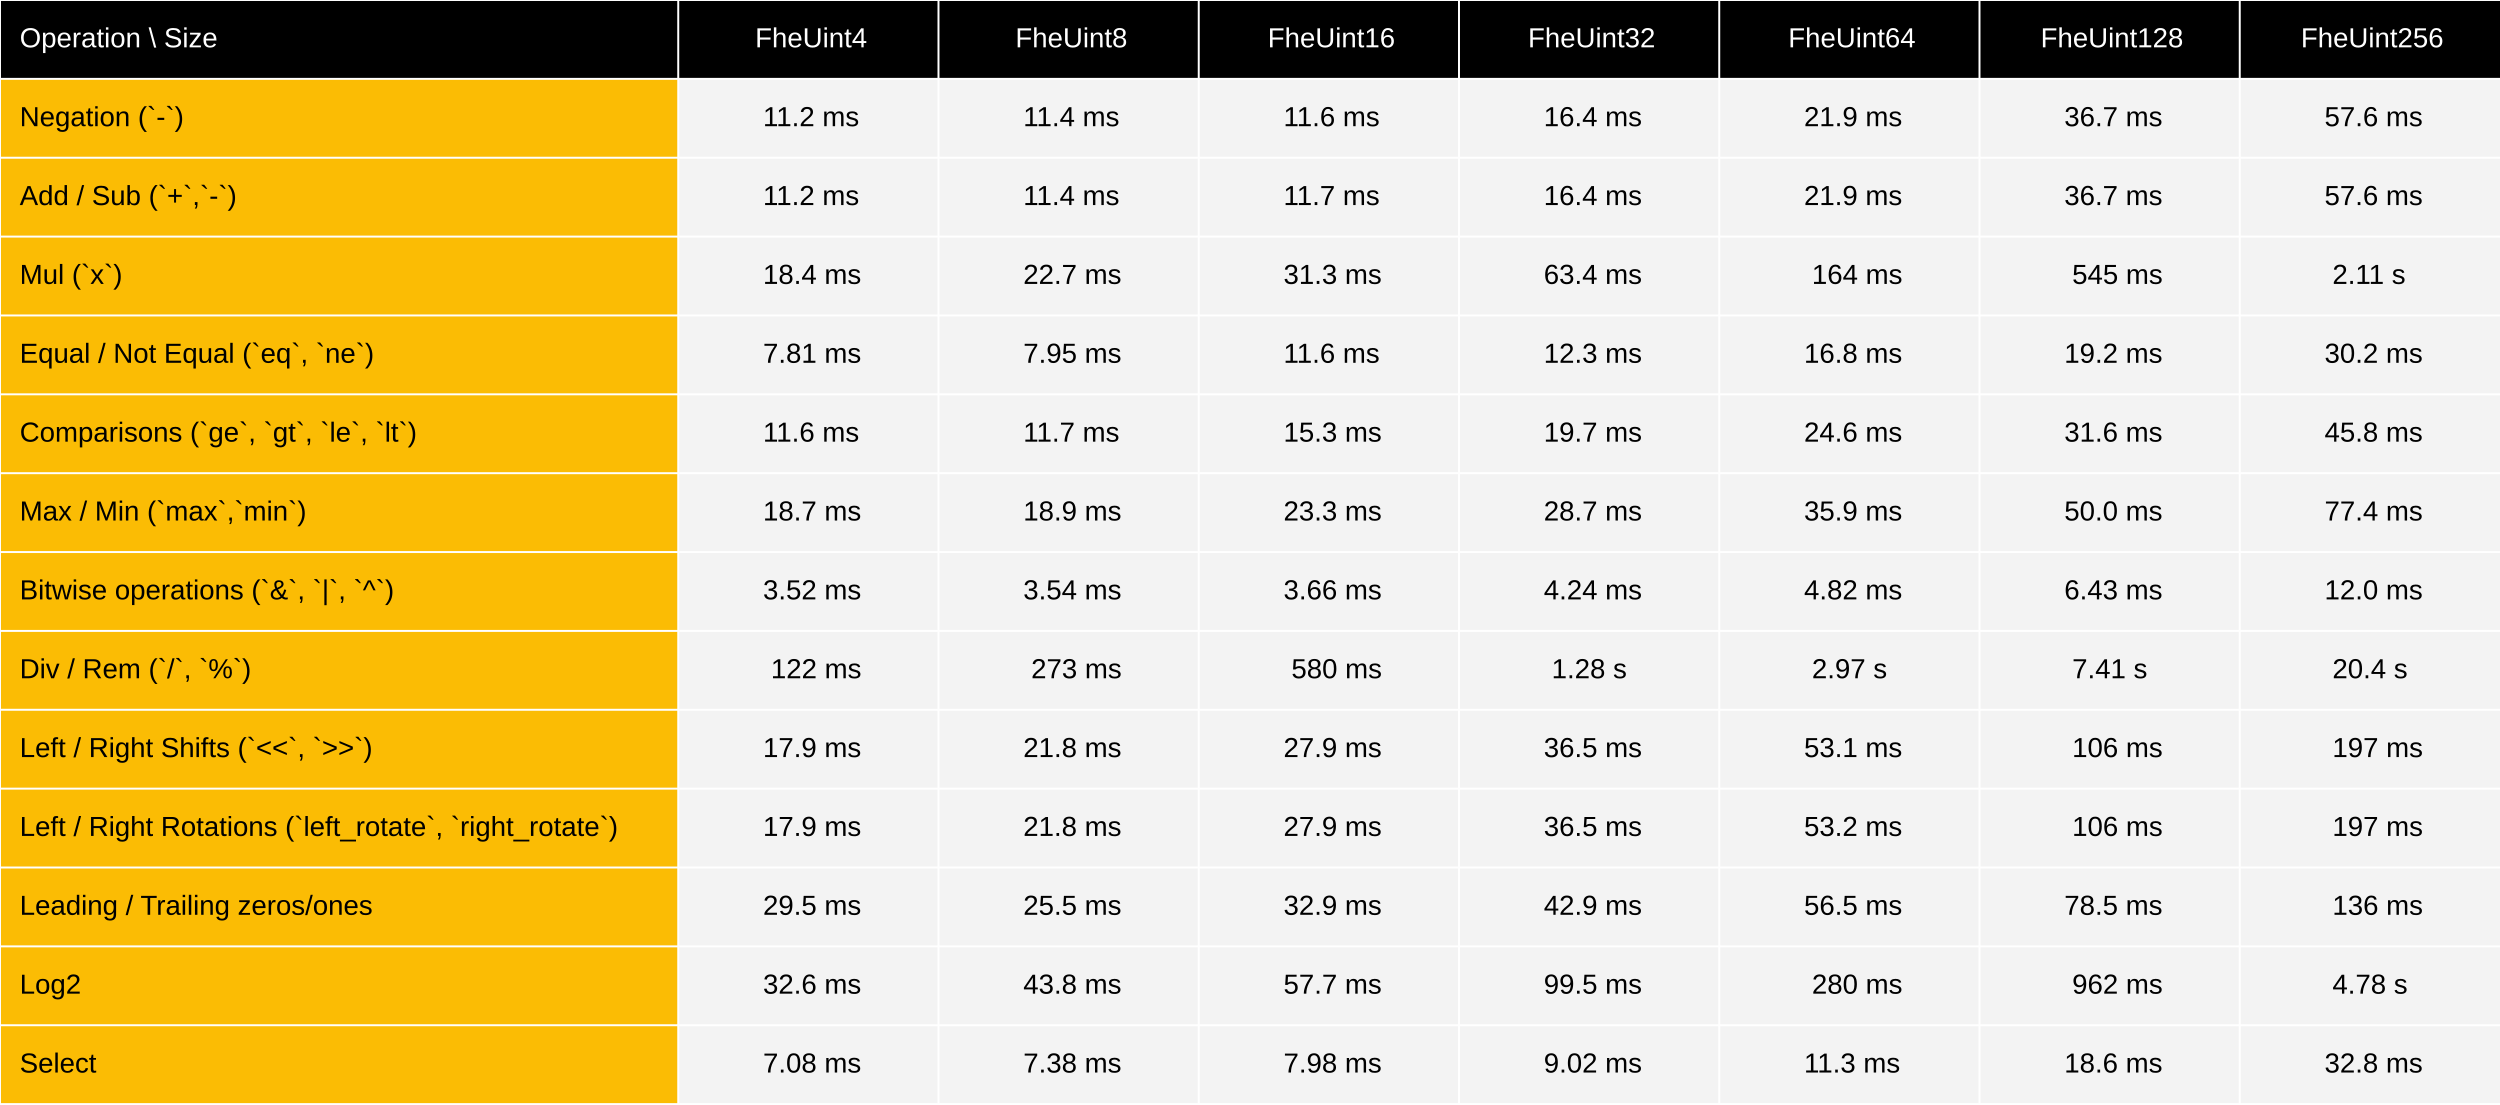
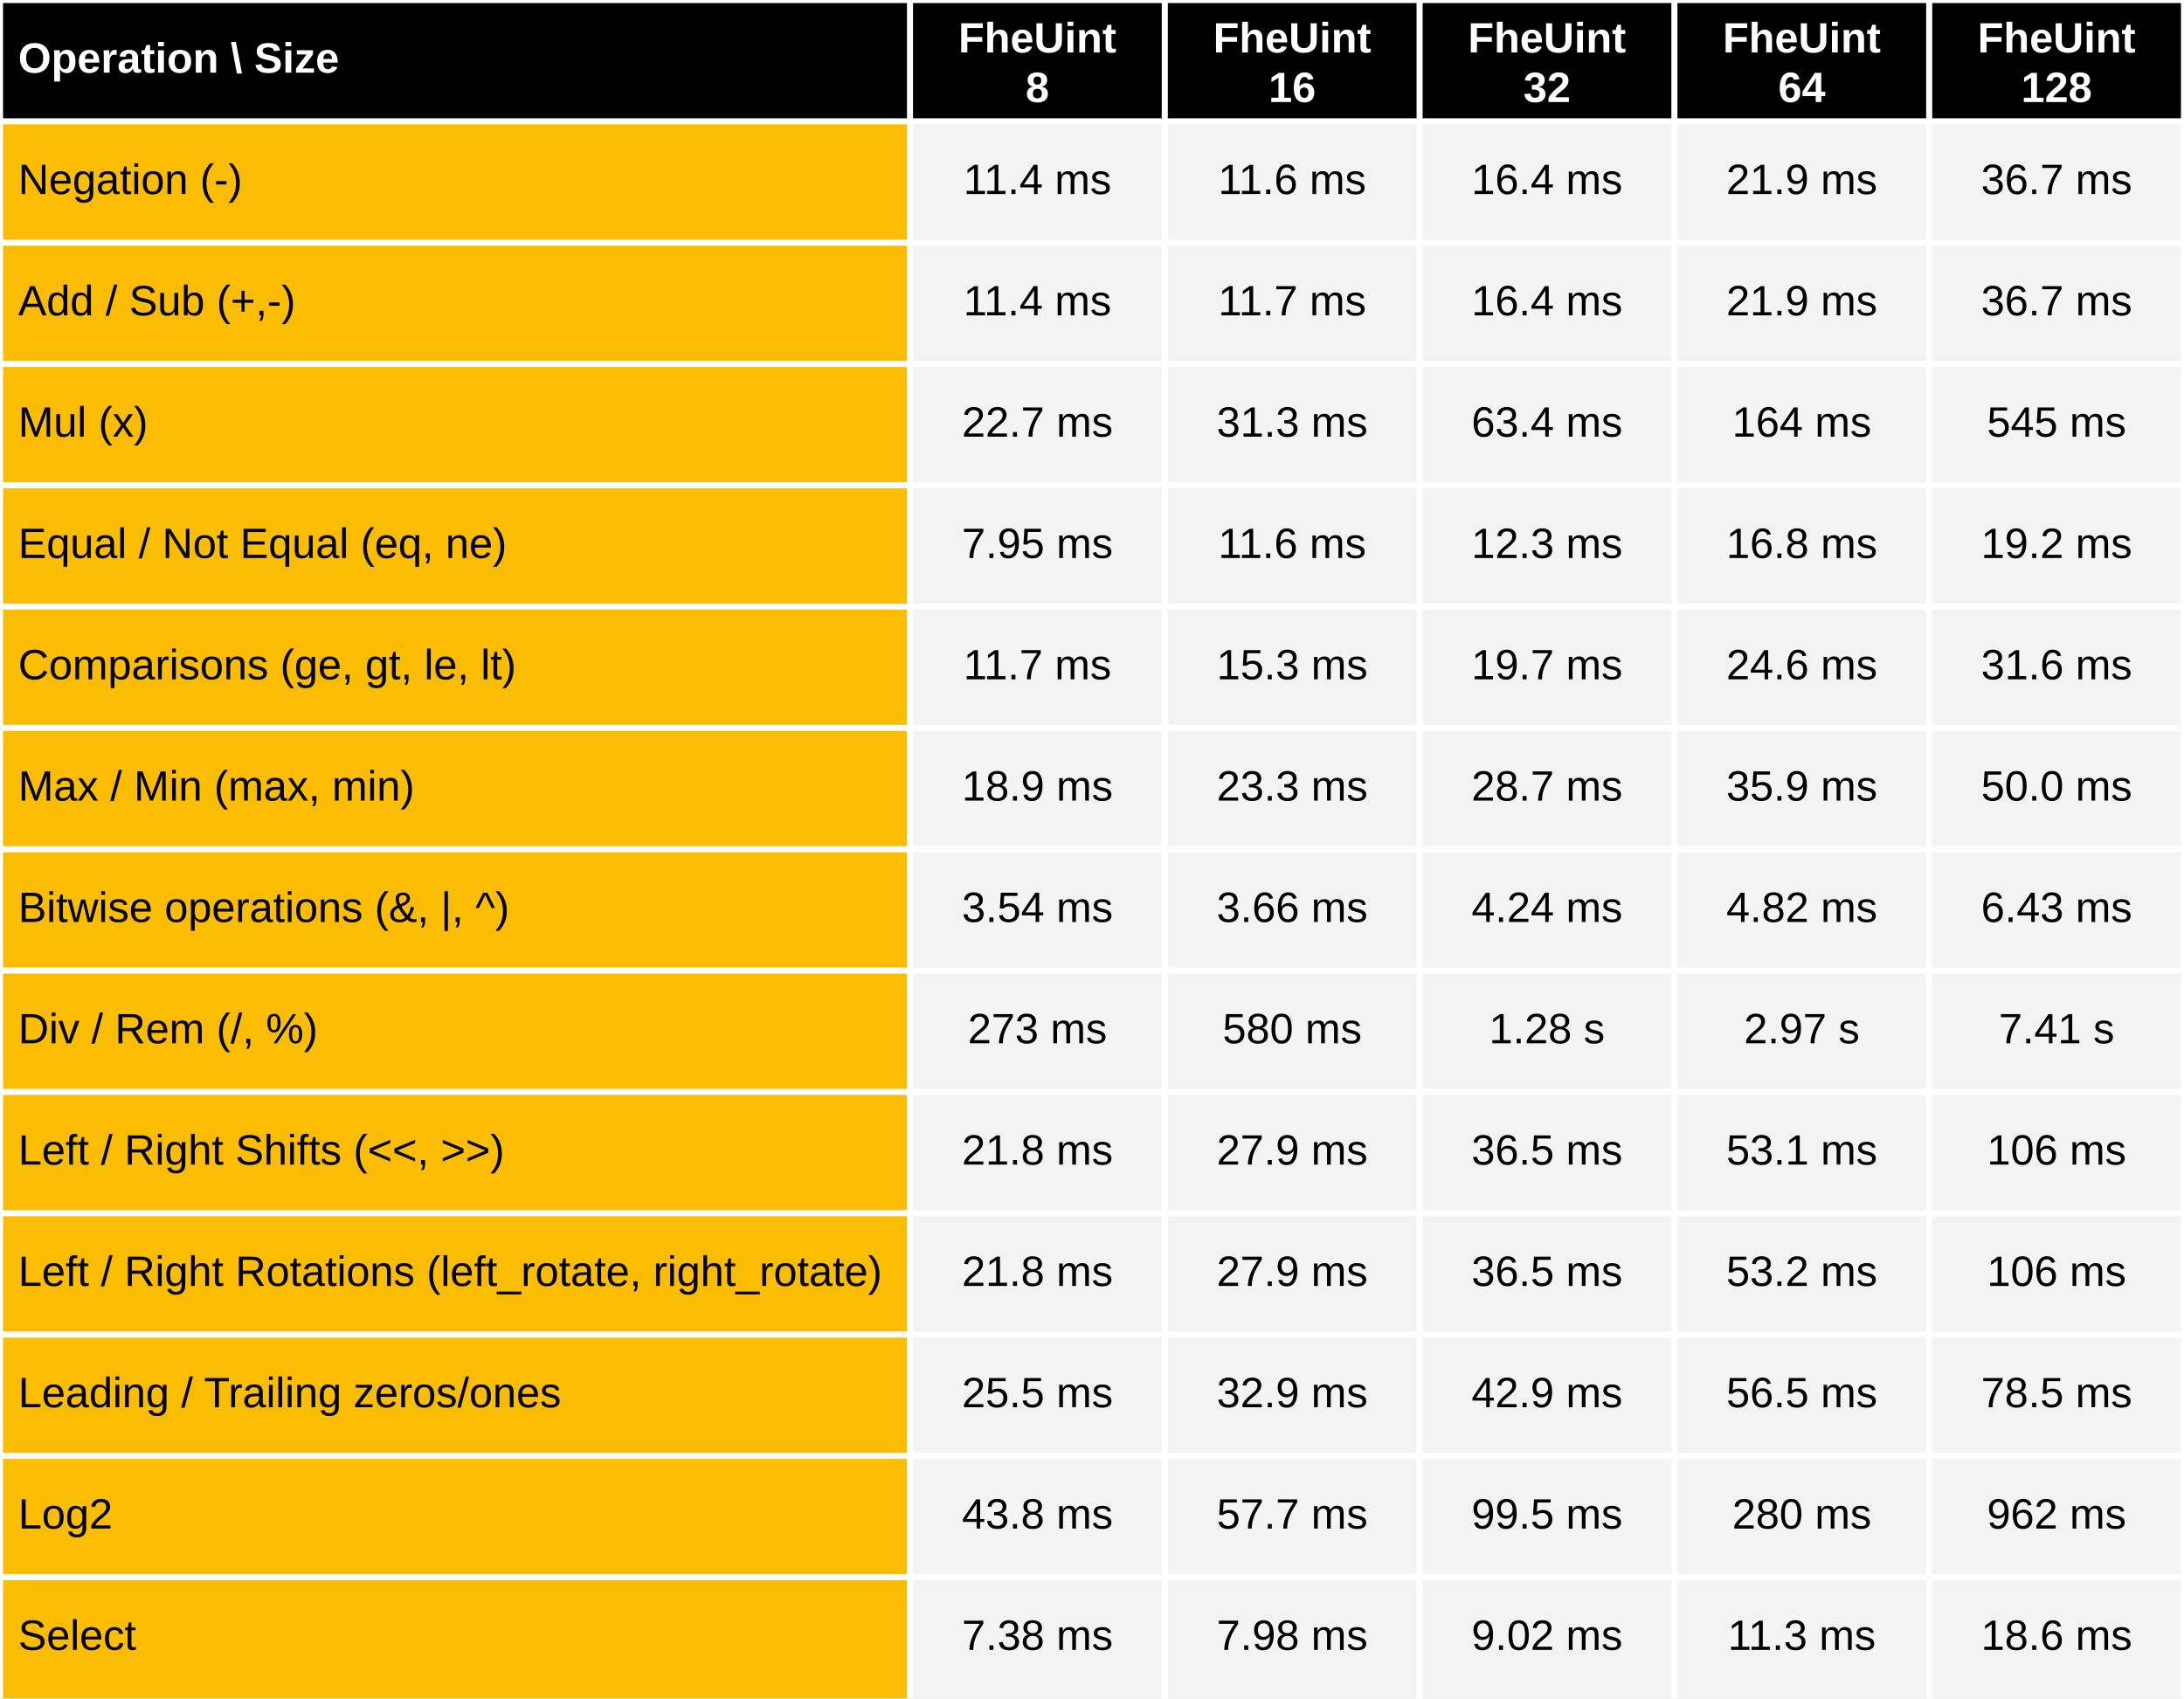
- <svg xmlns="http://www.w3.org/2000/svg" width="1268.0" height="560" viewBox="0 0 1268.0 560">
-   <rect x="0" y="0" width="1268.0" height="40" fill="black" />
-   <text x="10" y="24.0" fill="white" font-family="Arial" font-size="14">Operation \ Size</text>
-   <text x="383.0" y="24.0" fill="white" font-family="Arial" font-size="14">FheUint4</text>
-   <text x="515.0" y="24.0" fill="white" font-family="Arial" font-size="14">FheUint8</text>
-   <text x="643.0" y="24.0" fill="white" font-family="Arial" font-size="14">FheUint16</text>
-   <text x="775.0" y="24.0" fill="white" font-family="Arial" font-size="14">FheUint32</text>
-   <text x="907.0" y="24.0" fill="white" font-family="Arial" font-size="14">FheUint64</text>
-   <text x="1035.0" y="24.0" fill="white" font-family="Arial" font-size="14">FheUint128</text>
-   <text x="1167.0" y="24.0" fill="white" font-family="Arial" font-size="14">FheUint256</text>
-   <rect x="0" y="40" width="1268.0" height="40" fill="#fbbc04" />
-   <text x="10" y="64.0" fill="black" font-family="Arial" font-size="14">Negation (`-`)</text>
-   <rect x="344.0" y="40" width="1268.0" height="40" fill="#f3f3f3" />
-   <text x="387.0" y="64.0" fill="black" font-family="Arial" font-size="14">11.2 ms</text>
-   <rect x="476.0" y="40" width="1268.0" height="40" fill="#f3f3f3" />
-   <text x="519.0" y="64.0" fill="black" font-family="Arial" font-size="14">11.4 ms</text>
-   <rect x="608.0" y="40" width="1268.0" height="40" fill="#f3f3f3" />
-   <text x="651.0" y="64.0" fill="black" font-family="Arial" font-size="14">11.6 ms</text>
-   <rect x="740.0" y="40" width="1268.0" height="40" fill="#f3f3f3" />
-   <text x="783.0" y="64.0" fill="black" font-family="Arial" font-size="14">16.4 ms</text>
-   <rect x="872.0" y="40" width="1268.0" height="40" fill="#f3f3f3" />
-   <text x="915.0" y="64.0" fill="black" font-family="Arial" font-size="14">21.9 ms</text>
-   <rect x="1004.0" y="40" width="1268.0" height="40" fill="#f3f3f3" />
-   <text x="1047.0" y="64.0" fill="black" font-family="Arial" font-size="14">36.7 ms</text>
-   <rect x="1136.0" y="40" width="1268.0" height="40" fill="#f3f3f3" />
-   <text x="1179.0" y="64.0" fill="black" font-family="Arial" font-size="14">57.6 ms</text>
-   <rect x="0" y="80" width="1268.0" height="40" fill="#fbbc04" />
-   <text x="10" y="104.0" fill="black" font-family="Arial" font-size="14">Add / Sub (`+`,`-`)</text>
-   <rect x="344.0" y="80" width="1268.0" height="40" fill="#f3f3f3" />
-   <text x="387.0" y="104.0" fill="black" font-family="Arial" font-size="14">11.2 ms</text>
-   <rect x="476.0" y="80" width="1268.0" height="40" fill="#f3f3f3" />
-   <text x="519.0" y="104.0" fill="black" font-family="Arial" font-size="14">11.4 ms</text>
-   <rect x="608.0" y="80" width="1268.0" height="40" fill="#f3f3f3" />
-   <text x="651.0" y="104.0" fill="black" font-family="Arial" font-size="14">11.7 ms</text>
-   <rect x="740.0" y="80" width="1268.0" height="40" fill="#f3f3f3" />
-   <text x="783.0" y="104.0" fill="black" font-family="Arial" font-size="14">16.4 ms</text>
-   <rect x="872.0" y="80" width="1268.0" height="40" fill="#f3f3f3" />
-   <text x="915.0" y="104.0" fill="black" font-family="Arial" font-size="14">21.9 ms</text>
-   <rect x="1004.0" y="80" width="1268.0" height="40" fill="#f3f3f3" />
-   <text x="1047.0" y="104.0" fill="black" font-family="Arial" font-size="14">36.7 ms</text>
-   <rect x="1136.0" y="80" width="1268.0" height="40" fill="#f3f3f3" />
-   <text x="1179.0" y="104.0" fill="black" font-family="Arial" font-size="14">57.6 ms</text>
-   <rect x="0" y="120" width="1268.0" height="40" fill="#fbbc04" />
-   <text x="10" y="144.0" fill="black" font-family="Arial" font-size="14">Mul (`x`)</text>
-   <rect x="344.0" y="120" width="1268.0" height="40" fill="#f3f3f3" />
-   <text x="387.0" y="144.0" fill="black" font-family="Arial" font-size="14">18.4 ms</text>
-   <rect x="476.0" y="120" width="1268.0" height="40" fill="#f3f3f3" />
-   <text x="519.0" y="144.0" fill="black" font-family="Arial" font-size="14">22.7 ms</text>
-   <rect x="608.0" y="120" width="1268.0" height="40" fill="#f3f3f3" />
-   <text x="651.0" y="144.0" fill="black" font-family="Arial" font-size="14">31.3 ms</text>
-   <rect x="740.0" y="120" width="1268.0" height="40" fill="#f3f3f3" />
-   <text x="783.0" y="144.0" fill="black" font-family="Arial" font-size="14">63.4 ms</text>
-   <rect x="872.0" y="120" width="1268.0" height="40" fill="#f3f3f3" />
-   <text x="919.0" y="144.0" fill="black" font-family="Arial" font-size="14">164 ms</text>
-   <rect x="1004.0" y="120" width="1268.0" height="40" fill="#f3f3f3" />
-   <text x="1051.0" y="144.0" fill="black" font-family="Arial" font-size="14">545 ms</text>
-   <rect x="1136.0" y="120" width="1268.0" height="40" fill="#f3f3f3" />
-   <text x="1183.0" y="144.0" fill="black" font-family="Arial" font-size="14">2.11 s</text>
-   <rect x="0" y="160" width="1268.0" height="40" fill="#fbbc04" />
-   <text x="10" y="184.0" fill="black" font-family="Arial" font-size="14">Equal / Not Equal (`eq`, `ne`)</text>
-   <rect x="344.0" y="160" width="1268.0" height="40" fill="#f3f3f3" />
-   <text x="387.0" y="184.0" fill="black" font-family="Arial" font-size="14">7.81 ms</text>
-   <rect x="476.0" y="160" width="1268.0" height="40" fill="#f3f3f3" />
-   <text x="519.0" y="184.0" fill="black" font-family="Arial" font-size="14">7.95 ms</text>
-   <rect x="608.0" y="160" width="1268.0" height="40" fill="#f3f3f3" />
-   <text x="651.0" y="184.0" fill="black" font-family="Arial" font-size="14">11.6 ms</text>
-   <rect x="740.0" y="160" width="1268.0" height="40" fill="#f3f3f3" />
-   <text x="783.0" y="184.0" fill="black" font-family="Arial" font-size="14">12.3 ms</text>
-   <rect x="872.0" y="160" width="1268.0" height="40" fill="#f3f3f3" />
-   <text x="915.0" y="184.0" fill="black" font-family="Arial" font-size="14">16.8 ms</text>
-   <rect x="1004.0" y="160" width="1268.0" height="40" fill="#f3f3f3" />
-   <text x="1047.0" y="184.0" fill="black" font-family="Arial" font-size="14">19.2 ms</text>
-   <rect x="1136.0" y="160" width="1268.0" height="40" fill="#f3f3f3" />
-   <text x="1179.0" y="184.0" fill="black" font-family="Arial" font-size="14">30.2 ms</text>
-   <rect x="0" y="200" width="1268.0" height="40" fill="#fbbc04" />
-   <text x="10" y="224.0" fill="black" font-family="Arial" font-size="14">Comparisons  (`ge`, `gt`, `le`, `lt`)</text>
-   <rect x="344.0" y="200" width="1268.0" height="40" fill="#f3f3f3" />
-   <text x="387.0" y="224.0" fill="black" font-family="Arial" font-size="14">11.6 ms</text>
-   <rect x="476.0" y="200" width="1268.0" height="40" fill="#f3f3f3" />
-   <text x="519.0" y="224.0" fill="black" font-family="Arial" font-size="14">11.7 ms</text>
-   <rect x="608.0" y="200" width="1268.0" height="40" fill="#f3f3f3" />
-   <text x="651.0" y="224.0" fill="black" font-family="Arial" font-size="14">15.3 ms</text>
-   <rect x="740.0" y="200" width="1268.0" height="40" fill="#f3f3f3" />
-   <text x="783.0" y="224.0" fill="black" font-family="Arial" font-size="14">19.7 ms</text>
-   <rect x="872.0" y="200" width="1268.0" height="40" fill="#f3f3f3" />
-   <text x="915.0" y="224.0" fill="black" font-family="Arial" font-size="14">24.6 ms</text>
-   <rect x="1004.0" y="200" width="1268.0" height="40" fill="#f3f3f3" />
-   <text x="1047.0" y="224.0" fill="black" font-family="Arial" font-size="14">31.6 ms</text>
-   <rect x="1136.0" y="200" width="1268.0" height="40" fill="#f3f3f3" />
-   <text x="1179.0" y="224.0" fill="black" font-family="Arial" font-size="14">45.8 ms</text>
-   <rect x="0" y="240" width="1268.0" height="40" fill="#fbbc04" />
-   <text x="10" y="264.0" fill="black" font-family="Arial" font-size="14">Max / Min   (`max`,`min`)</text>
-   <rect x="344.0" y="240" width="1268.0" height="40" fill="#f3f3f3" />
-   <text x="387.0" y="264.0" fill="black" font-family="Arial" font-size="14">18.7 ms</text>
-   <rect x="476.0" y="240" width="1268.0" height="40" fill="#f3f3f3" />
-   <text x="519.0" y="264.0" fill="black" font-family="Arial" font-size="14">18.9 ms</text>
-   <rect x="608.0" y="240" width="1268.0" height="40" fill="#f3f3f3" />
-   <text x="651.0" y="264.0" fill="black" font-family="Arial" font-size="14">23.3 ms</text>
-   <rect x="740.0" y="240" width="1268.0" height="40" fill="#f3f3f3" />
-   <text x="783.0" y="264.0" fill="black" font-family="Arial" font-size="14">28.7 ms</text>
-   <rect x="872.0" y="240" width="1268.0" height="40" fill="#f3f3f3" />
-   <text x="915.0" y="264.0" fill="black" font-family="Arial" font-size="14">35.9 ms</text>
-   <rect x="1004.0" y="240" width="1268.0" height="40" fill="#f3f3f3" />
-   <text x="1047.0" y="264.0" fill="black" font-family="Arial" font-size="14">50.0 ms</text>
-   <rect x="1136.0" y="240" width="1268.0" height="40" fill="#f3f3f3" />
-   <text x="1179.0" y="264.0" fill="black" font-family="Arial" font-size="14">77.4 ms</text>
-   <rect x="0" y="280" width="1268.0" height="40" fill="#fbbc04" />
-   <text x="10" y="304.0" fill="black" font-family="Arial" font-size="14">Bitwise operations (`&amp;`, `|`, `^`)</text>
-   <rect x="344.0" y="280" width="1268.0" height="40" fill="#f3f3f3" />
-   <text x="387.0" y="304.0" fill="black" font-family="Arial" font-size="14">3.52 ms</text>
-   <rect x="476.0" y="280" width="1268.0" height="40" fill="#f3f3f3" />
-   <text x="519.0" y="304.0" fill="black" font-family="Arial" font-size="14">3.54 ms</text>
-   <rect x="608.0" y="280" width="1268.0" height="40" fill="#f3f3f3" />
-   <text x="651.0" y="304.0" fill="black" font-family="Arial" font-size="14">3.66 ms</text>
-   <rect x="740.0" y="280" width="1268.0" height="40" fill="#f3f3f3" />
-   <text x="783.0" y="304.0" fill="black" font-family="Arial" font-size="14">4.24 ms</text>
-   <rect x="872.0" y="280" width="1268.0" height="40" fill="#f3f3f3" />
-   <text x="915.0" y="304.0" fill="black" font-family="Arial" font-size="14">4.82 ms</text>
-   <rect x="1004.0" y="280" width="1268.0" height="40" fill="#f3f3f3" />
-   <text x="1047.0" y="304.0" fill="black" font-family="Arial" font-size="14">6.43 ms</text>
-   <rect x="1136.0" y="280" width="1268.0" height="40" fill="#f3f3f3" />
-   <text x="1179.0" y="304.0" fill="black" font-family="Arial" font-size="14">12.0 ms</text>
-   <rect x="0" y="320" width="1268.0" height="40" fill="#fbbc04" />
-   <text x="10" y="344.0" fill="black" font-family="Arial" font-size="14">Div / Rem  (`/`, `%`)</text>
-   <rect x="344.0" y="320" width="1268.0" height="40" fill="#f3f3f3" />
-   <text x="391.0" y="344.0" fill="black" font-family="Arial" font-size="14">122 ms</text>
-   <rect x="476.0" y="320" width="1268.0" height="40" fill="#f3f3f3" />
-   <text x="523.0" y="344.0" fill="black" font-family="Arial" font-size="14">273 ms</text>
-   <rect x="608.0" y="320" width="1268.0" height="40" fill="#f3f3f3" />
-   <text x="655.0" y="344.0" fill="black" font-family="Arial" font-size="14">580 ms</text>
-   <rect x="740.0" y="320" width="1268.0" height="40" fill="#f3f3f3" />
-   <text x="787.0" y="344.0" fill="black" font-family="Arial" font-size="14">1.28 s</text>
-   <rect x="872.0" y="320" width="1268.0" height="40" fill="#f3f3f3" />
-   <text x="919.0" y="344.0" fill="black" font-family="Arial" font-size="14">2.97 s</text>
-   <rect x="1004.0" y="320" width="1268.0" height="40" fill="#f3f3f3" />
-   <text x="1051.0" y="344.0" fill="black" font-family="Arial" font-size="14">7.41 s</text>
-   <rect x="1136.0" y="320" width="1268.0" height="40" fill="#f3f3f3" />
-   <text x="1183.0" y="344.0" fill="black" font-family="Arial" font-size="14">20.4 s</text>
-   <rect x="0" y="360" width="1268.0" height="40" fill="#fbbc04" />
-   <text x="10" y="384.0" fill="black" font-family="Arial" font-size="14">Left / Right Shifts (`&lt;&lt;`, `&gt;&gt;`)</text>
-   <rect x="344.0" y="360" width="1268.0" height="40" fill="#f3f3f3" />
-   <text x="387.0" y="384.0" fill="black" font-family="Arial" font-size="14">17.9 ms</text>
-   <rect x="476.0" y="360" width="1268.0" height="40" fill="#f3f3f3" />
-   <text x="519.0" y="384.0" fill="black" font-family="Arial" font-size="14">21.8 ms</text>
-   <rect x="608.0" y="360" width="1268.0" height="40" fill="#f3f3f3" />
-   <text x="651.0" y="384.0" fill="black" font-family="Arial" font-size="14">27.9 ms</text>
-   <rect x="740.0" y="360" width="1268.0" height="40" fill="#f3f3f3" />
-   <text x="783.0" y="384.0" fill="black" font-family="Arial" font-size="14">36.5 ms</text>
-   <rect x="872.0" y="360" width="1268.0" height="40" fill="#f3f3f3" />
-   <text x="915.0" y="384.0" fill="black" font-family="Arial" font-size="14">53.1 ms</text>
-   <rect x="1004.0" y="360" width="1268.0" height="40" fill="#f3f3f3" />
-   <text x="1051.0" y="384.0" fill="black" font-family="Arial" font-size="14">106 ms</text>
-   <rect x="1136.0" y="360" width="1268.0" height="40" fill="#f3f3f3" />
-   <text x="1183.0" y="384.0" fill="black" font-family="Arial" font-size="14">197 ms</text>
-   <rect x="0" y="400" width="1268.0" height="40" fill="#fbbc04" />
-   <text x="10" y="424.0" fill="black" font-family="Arial" font-size="14">Left / Right Rotations (`left_rotate`, `right_rotate`)</text>
-   <rect x="344.0" y="400" width="1268.0" height="40" fill="#f3f3f3" />
-   <text x="387.0" y="424.0" fill="black" font-family="Arial" font-size="14">17.9 ms</text>
-   <rect x="476.0" y="400" width="1268.0" height="40" fill="#f3f3f3" />
-   <text x="519.0" y="424.0" fill="black" font-family="Arial" font-size="14">21.8 ms</text>
-   <rect x="608.0" y="400" width="1268.0" height="40" fill="#f3f3f3" />
-   <text x="651.0" y="424.0" fill="black" font-family="Arial" font-size="14">27.9 ms</text>
-   <rect x="740.0" y="400" width="1268.0" height="40" fill="#f3f3f3" />
-   <text x="783.0" y="424.0" fill="black" font-family="Arial" font-size="14">36.5 ms</text>
-   <rect x="872.0" y="400" width="1268.0" height="40" fill="#f3f3f3" />
-   <text x="915.0" y="424.0" fill="black" font-family="Arial" font-size="14">53.2 ms</text>
-   <rect x="1004.0" y="400" width="1268.0" height="40" fill="#f3f3f3" />
-   <text x="1051.0" y="424.0" fill="black" font-family="Arial" font-size="14">106 ms</text>
-   <rect x="1136.0" y="400" width="1268.0" height="40" fill="#f3f3f3" />
-   <text x="1183.0" y="424.0" fill="black" font-family="Arial" font-size="14">197 ms</text>
-   <rect x="0" y="440" width="1268.0" height="40" fill="#fbbc04" />
-   <text x="10" y="464.0" fill="black" font-family="Arial" font-size="14">Leading / Trailing zeros/ones</text>
-   <rect x="344.0" y="440" width="1268.0" height="40" fill="#f3f3f3" />
-   <text x="387.0" y="464.0" fill="black" font-family="Arial" font-size="14">29.5 ms</text>
-   <rect x="476.0" y="440" width="1268.0" height="40" fill="#f3f3f3" />
-   <text x="519.0" y="464.0" fill="black" font-family="Arial" font-size="14">25.5 ms</text>
-   <rect x="608.0" y="440" width="1268.0" height="40" fill="#f3f3f3" />
-   <text x="651.0" y="464.0" fill="black" font-family="Arial" font-size="14">32.9 ms</text>
-   <rect x="740.0" y="440" width="1268.0" height="40" fill="#f3f3f3" />
-   <text x="783.0" y="464.0" fill="black" font-family="Arial" font-size="14">42.9 ms</text>
-   <rect x="872.0" y="440" width="1268.0" height="40" fill="#f3f3f3" />
-   <text x="915.0" y="464.0" fill="black" font-family="Arial" font-size="14">56.5 ms</text>
-   <rect x="1004.0" y="440" width="1268.0" height="40" fill="#f3f3f3" />
-   <text x="1047.0" y="464.0" fill="black" font-family="Arial" font-size="14">78.5 ms</text>
-   <rect x="1136.0" y="440" width="1268.0" height="40" fill="#f3f3f3" />
-   <text x="1183.0" y="464.0" fill="black" font-family="Arial" font-size="14">136 ms</text>
-   <rect x="0" y="480" width="1268.0" height="40" fill="#fbbc04" />
-   <text x="10" y="504.0" fill="black" font-family="Arial" font-size="14">Log2</text>
-   <rect x="344.0" y="480" width="1268.0" height="40" fill="#f3f3f3" />
-   <text x="387.0" y="504.0" fill="black" font-family="Arial" font-size="14">32.6 ms</text>
-   <rect x="476.0" y="480" width="1268.0" height="40" fill="#f3f3f3" />
-   <text x="519.0" y="504.0" fill="black" font-family="Arial" font-size="14">43.8 ms</text>
-   <rect x="608.0" y="480" width="1268.0" height="40" fill="#f3f3f3" />
-   <text x="651.0" y="504.0" fill="black" font-family="Arial" font-size="14">57.7 ms</text>
-   <rect x="740.0" y="480" width="1268.0" height="40" fill="#f3f3f3" />
-   <text x="783.0" y="504.0" fill="black" font-family="Arial" font-size="14">99.5 ms</text>
-   <rect x="872.0" y="480" width="1268.0" height="40" fill="#f3f3f3" />
-   <text x="919.0" y="504.0" fill="black" font-family="Arial" font-size="14">280 ms</text>
-   <rect x="1004.0" y="480" width="1268.0" height="40" fill="#f3f3f3" />
-   <text x="1051.0" y="504.0" fill="black" font-family="Arial" font-size="14">962 ms</text>
-   <rect x="1136.0" y="480" width="1268.0" height="40" fill="#f3f3f3" />
-   <text x="1183.0" y="504.0" fill="black" font-family="Arial" font-size="14">4.78 s</text>
-   <rect x="0" y="520" width="1268.0" height="40" fill="#fbbc04" />
-   <text x="10" y="544.0" fill="black" font-family="Arial" font-size="14">Select</text>
-   <rect x="344.0" y="520" width="1268.0" height="40" fill="#f3f3f3" />
-   <text x="387.0" y="544.0" fill="black" font-family="Arial" font-size="14">7.08 ms</text>
-   <rect x="476.0" y="520" width="1268.0" height="40" fill="#f3f3f3" />
-   <text x="519.0" y="544.0" fill="black" font-family="Arial" font-size="14">7.38 ms</text>
-   <rect x="608.0" y="520" width="1268.0" height="40" fill="#f3f3f3" />
-   <text x="651.0" y="544.0" fill="black" font-family="Arial" font-size="14">7.98 ms</text>
-   <rect x="740.0" y="520" width="1268.0" height="40" fill="#f3f3f3" />
-   <text x="783.0" y="544.0" fill="black" font-family="Arial" font-size="14">9.02 ms</text>
-   <rect x="872.0" y="520" width="1268.0" height="40" fill="#f3f3f3" />
-   <text x="915.0" y="544.0" fill="black" font-family="Arial" font-size="14">11.3 ms</text>
-   <rect x="1004.0" y="520" width="1268.0" height="40" fill="#f3f3f3" />
-   <text x="1047.0" y="544.0" fill="black" font-family="Arial" font-size="14">18.6 ms</text>
-   <rect x="1136.0" y="520" width="1268.0" height="40" fill="#f3f3f3" />
-   <text x="1179.0" y="544.0" fill="black" font-family="Arial" font-size="14">32.8 ms</text>
-   <line x1="0" y1="0" x2="0" y2="560" stroke="white" />
-   <line x1="344.0" y1="0" x2="344.0" y2="560" stroke="white" />
-   <line x1="476.0" y1="0" x2="476.0" y2="560" stroke="white" />
-   <line x1="608.0" y1="0" x2="608.0" y2="560" stroke="white" />
-   <line x1="740.0" y1="0" x2="740.0" y2="560" stroke="white" />
-   <line x1="872.0" y1="0" x2="872.0" y2="560" stroke="white" />
-   <line x1="1004.0" y1="0" x2="1004.0" y2="560" stroke="white" />
-   <line x1="1136.0" y1="0" x2="1136.0" y2="560" stroke="white" />
-   <line x1="0" y1="0" x2="1268.0" y2="0" stroke="white" />
-   <line x1="0" y1="40" x2="1268.0" y2="40" stroke="white" />
-   <line x1="0" y1="80" x2="1268.0" y2="80" stroke="white" />
-   <line x1="0" y1="120" x2="1268.0" y2="120" stroke="white" />
-   <line x1="0" y1="160" x2="1268.0" y2="160" stroke="white" />
-   <line x1="0" y1="200" x2="1268.0" y2="200" stroke="white" />
-   <line x1="0" y1="240" x2="1268.0" y2="240" stroke="white" />
-   <line x1="0" y1="280" x2="1268.0" y2="280" stroke="white" />
-   <line x1="0" y1="320" x2="1268.0" y2="320" stroke="white" />
-   <line x1="0" y1="360" x2="1268.0" y2="360" stroke="white" />
-   <line x1="0" y1="400" x2="1268.0" y2="400" stroke="white" />
-   <line x1="0" y1="440" x2="1268.0" y2="440" stroke="white" />
-   <line x1="0" y1="480" x2="1268.0" y2="480" stroke="white" />
-   <line x1="0" y1="520" x2="1268.0" y2="520" stroke="white" />
-   <line x1="0" y1="560" x2="1268.0" y2="560" stroke="white" />
+ <svg xmlns="http://www.w3.org/2000/svg" viewBox="0 0 720 560" preserveAspectRatio="meet" width="100%" height="560">
+   <rect x="0" y="0" width="720" height="40" fill="black" />
+   <text dominant-baseline="middle" text-anchor="start" font-family="Arial" font-size="14" font-weight="bold" fill="white" x="6" y="20.0">Operation \ Size</text>
+   <text dominant-baseline="middle" text-anchor="middle" font-family="Arial" font-size="14" font-weight="bold" fill="white" x="342.0" y="13.333">FheUint</text>
+   <text dominant-baseline="middle" text-anchor="middle" font-family="Arial" font-size="14" font-weight="bold" fill="white" x="342.0" y="29.667">8</text>
+   <text dominant-baseline="middle" text-anchor="middle" font-family="Arial" font-size="14" font-weight="bold" fill="white" x="426.0" y="13.333">FheUint</text>
+   <text dominant-baseline="middle" text-anchor="middle" font-family="Arial" font-size="14" font-weight="bold" fill="white" x="426.0" y="29.667">16</text>
+   <text dominant-baseline="middle" text-anchor="middle" font-family="Arial" font-size="14" font-weight="bold" fill="white" x="510.0" y="13.333">FheUint</text>
+   <text dominant-baseline="middle" text-anchor="middle" font-family="Arial" font-size="14" font-weight="bold" fill="white" x="510.0" y="29.667">32</text>
+   <text dominant-baseline="middle" text-anchor="middle" font-family="Arial" font-size="14" font-weight="bold" fill="white" x="594.0" y="13.333">FheUint</text>
+   <text dominant-baseline="middle" text-anchor="middle" font-family="Arial" font-size="14" font-weight="bold" fill="white" x="594.0" y="29.667">64</text>
+   <text dominant-baseline="middle" text-anchor="middle" font-family="Arial" font-size="14" font-weight="bold" fill="white" x="678.0" y="13.333">FheUint</text>
+   <text dominant-baseline="middle" text-anchor="middle" font-family="Arial" font-size="14" font-weight="bold" fill="white" x="678.0" y="29.667">128</text>
+   <rect x="0" y="40" width="300" height="520" fill="#fbbc04" />
+   <rect x="300" y="40" width="420" height="520" fill="#f3f3f3" />
+   <text dominant-baseline="middle" text-anchor="start" font-family="Arial" font-size="14" font-weight="normal" fill="black" x="6" y="60.0">Negation (-)</text>
+   <text dominant-baseline="middle" text-anchor="middle" font-family="Arial" font-size="14" font-weight="normal" fill="black" x="342.0" y="60.0">11.4 ms</text>
+   <text dominant-baseline="middle" text-anchor="middle" font-family="Arial" font-size="14" font-weight="normal" fill="black" x="426.0" y="60.0">11.6 ms</text>
+   <text dominant-baseline="middle" text-anchor="middle" font-family="Arial" font-size="14" font-weight="normal" fill="black" x="510.0" y="60.0">16.4 ms</text>
+   <text dominant-baseline="middle" text-anchor="middle" font-family="Arial" font-size="14" font-weight="normal" fill="black" x="594.0" y="60.0">21.9 ms</text>
+   <text dominant-baseline="middle" text-anchor="middle" font-family="Arial" font-size="14" font-weight="normal" fill="black" x="678.0" y="60.0">36.7 ms</text>
+   <text dominant-baseline="middle" text-anchor="start" font-family="Arial" font-size="14" font-weight="normal" fill="black" x="6" y="100.0">Add / Sub (+,-)</text>
+   <text dominant-baseline="middle" text-anchor="middle" font-family="Arial" font-size="14" font-weight="normal" fill="black" x="342.0" y="100.0">11.4 ms</text>
+   <text dominant-baseline="middle" text-anchor="middle" font-family="Arial" font-size="14" font-weight="normal" fill="black" x="426.0" y="100.0">11.7 ms</text>
+   <text dominant-baseline="middle" text-anchor="middle" font-family="Arial" font-size="14" font-weight="normal" fill="black" x="510.0" y="100.0">16.4 ms</text>
+   <text dominant-baseline="middle" text-anchor="middle" font-family="Arial" font-size="14" font-weight="normal" fill="black" x="594.0" y="100.0">21.9 ms</text>
+   <text dominant-baseline="middle" text-anchor="middle" font-family="Arial" font-size="14" font-weight="normal" fill="black" x="678.0" y="100.0">36.7 ms</text>
+   <text dominant-baseline="middle" text-anchor="start" font-family="Arial" font-size="14" font-weight="normal" fill="black" x="6" y="140.0">Mul (x)</text>
+   <text dominant-baseline="middle" text-anchor="middle" font-family="Arial" font-size="14" font-weight="normal" fill="black" x="342.0" y="140.0">22.7 ms</text>
+   <text dominant-baseline="middle" text-anchor="middle" font-family="Arial" font-size="14" font-weight="normal" fill="black" x="426.0" y="140.0">31.3 ms</text>
+   <text dominant-baseline="middle" text-anchor="middle" font-family="Arial" font-size="14" font-weight="normal" fill="black" x="510.0" y="140.0">63.4 ms</text>
+   <text dominant-baseline="middle" text-anchor="middle" font-family="Arial" font-size="14" font-weight="normal" fill="black" x="594.0" y="140.0">164 ms</text>
+   <text dominant-baseline="middle" text-anchor="middle" font-family="Arial" font-size="14" font-weight="normal" fill="black" x="678.0" y="140.0">545 ms</text>
+   <text dominant-baseline="middle" text-anchor="start" font-family="Arial" font-size="14" font-weight="normal" fill="black" x="6" y="180.0">Equal / Not Equal (eq, ne)</text>
+   <text dominant-baseline="middle" text-anchor="middle" font-family="Arial" font-size="14" font-weight="normal" fill="black" x="342.0" y="180.0">7.95 ms</text>
+   <text dominant-baseline="middle" text-anchor="middle" font-family="Arial" font-size="14" font-weight="normal" fill="black" x="426.0" y="180.0">11.6 ms</text>
+   <text dominant-baseline="middle" text-anchor="middle" font-family="Arial" font-size="14" font-weight="normal" fill="black" x="510.0" y="180.0">12.3 ms</text>
+   <text dominant-baseline="middle" text-anchor="middle" font-family="Arial" font-size="14" font-weight="normal" fill="black" x="594.0" y="180.0">16.8 ms</text>
+   <text dominant-baseline="middle" text-anchor="middle" font-family="Arial" font-size="14" font-weight="normal" fill="black" x="678.0" y="180.0">19.2 ms</text>
+   <text dominant-baseline="middle" text-anchor="start" font-family="Arial" font-size="14" font-weight="normal" fill="black" x="6" y="220.0">Comparisons (ge, gt, le, lt)</text>
+   <text dominant-baseline="middle" text-anchor="middle" font-family="Arial" font-size="14" font-weight="normal" fill="black" x="342.0" y="220.0">11.7 ms</text>
+   <text dominant-baseline="middle" text-anchor="middle" font-family="Arial" font-size="14" font-weight="normal" fill="black" x="426.0" y="220.0">15.3 ms</text>
+   <text dominant-baseline="middle" text-anchor="middle" font-family="Arial" font-size="14" font-weight="normal" fill="black" x="510.0" y="220.0">19.7 ms</text>
+   <text dominant-baseline="middle" text-anchor="middle" font-family="Arial" font-size="14" font-weight="normal" fill="black" x="594.0" y="220.0">24.6 ms</text>
+   <text dominant-baseline="middle" text-anchor="middle" font-family="Arial" font-size="14" font-weight="normal" fill="black" x="678.0" y="220.0">31.6 ms</text>
+   <text dominant-baseline="middle" text-anchor="start" font-family="Arial" font-size="14" font-weight="normal" fill="black" x="6" y="260.0">Max / Min (max, min)</text>
+   <text dominant-baseline="middle" text-anchor="middle" font-family="Arial" font-size="14" font-weight="normal" fill="black" x="342.0" y="260.0">18.9 ms</text>
+   <text dominant-baseline="middle" text-anchor="middle" font-family="Arial" font-size="14" font-weight="normal" fill="black" x="426.0" y="260.0">23.3 ms</text>
+   <text dominant-baseline="middle" text-anchor="middle" font-family="Arial" font-size="14" font-weight="normal" fill="black" x="510.0" y="260.0">28.7 ms</text>
+   <text dominant-baseline="middle" text-anchor="middle" font-family="Arial" font-size="14" font-weight="normal" fill="black" x="594.0" y="260.0">35.9 ms</text>
+   <text dominant-baseline="middle" text-anchor="middle" font-family="Arial" font-size="14" font-weight="normal" fill="black" x="678.0" y="260.0">50.0 ms</text>
+   <text dominant-baseline="middle" text-anchor="start" font-family="Arial" font-size="14" font-weight="normal" fill="black" x="6" y="300.0">Bitwise operations (&amp;, |, ^)</text>
+   <text dominant-baseline="middle" text-anchor="middle" font-family="Arial" font-size="14" font-weight="normal" fill="black" x="342.0" y="300.0">3.54 ms</text>
+   <text dominant-baseline="middle" text-anchor="middle" font-family="Arial" font-size="14" font-weight="normal" fill="black" x="426.0" y="300.0">3.66 ms</text>
+   <text dominant-baseline="middle" text-anchor="middle" font-family="Arial" font-size="14" font-weight="normal" fill="black" x="510.0" y="300.0">4.24 ms</text>
+   <text dominant-baseline="middle" text-anchor="middle" font-family="Arial" font-size="14" font-weight="normal" fill="black" x="594.0" y="300.0">4.82 ms</text>
+   <text dominant-baseline="middle" text-anchor="middle" font-family="Arial" font-size="14" font-weight="normal" fill="black" x="678.0" y="300.0">6.43 ms</text>
+   <text dominant-baseline="middle" text-anchor="start" font-family="Arial" font-size="14" font-weight="normal" fill="black" x="6" y="340.0">Div / Rem  (/, %)</text>
+   <text dominant-baseline="middle" text-anchor="middle" font-family="Arial" font-size="14" font-weight="normal" fill="black" x="342.0" y="340.0">273 ms</text>
+   <text dominant-baseline="middle" text-anchor="middle" font-family="Arial" font-size="14" font-weight="normal" fill="black" x="426.0" y="340.0">580 ms</text>
+   <text dominant-baseline="middle" text-anchor="middle" font-family="Arial" font-size="14" font-weight="normal" fill="black" x="510.0" y="340.0">1.28 s</text>
+   <text dominant-baseline="middle" text-anchor="middle" font-family="Arial" font-size="14" font-weight="normal" fill="black" x="594.0" y="340.0">2.97 s</text>
+   <text dominant-baseline="middle" text-anchor="middle" font-family="Arial" font-size="14" font-weight="normal" fill="black" x="678.0" y="340.0">7.41 s</text>
+   <text dominant-baseline="middle" text-anchor="start" font-family="Arial" font-size="14" font-weight="normal" fill="black" x="6" y="380.0">Left / Right Shifts (&lt;&lt;, &gt;&gt;)</text>
+   <text dominant-baseline="middle" text-anchor="middle" font-family="Arial" font-size="14" font-weight="normal" fill="black" x="342.0" y="380.0">21.8 ms</text>
+   <text dominant-baseline="middle" text-anchor="middle" font-family="Arial" font-size="14" font-weight="normal" fill="black" x="426.0" y="380.0">27.9 ms</text>
+   <text dominant-baseline="middle" text-anchor="middle" font-family="Arial" font-size="14" font-weight="normal" fill="black" x="510.0" y="380.0">36.5 ms</text>
+   <text dominant-baseline="middle" text-anchor="middle" font-family="Arial" font-size="14" font-weight="normal" fill="black" x="594.0" y="380.0">53.1 ms</text>
+   <text dominant-baseline="middle" text-anchor="middle" font-family="Arial" font-size="14" font-weight="normal" fill="black" x="678.0" y="380.0">106 ms</text>
+   <text dominant-baseline="middle" text-anchor="start" font-family="Arial" font-size="14" font-weight="normal" fill="black" x="6" y="420.0">Left / Right Rotations (left_rotate, right_rotate)</text>
+   <text dominant-baseline="middle" text-anchor="middle" font-family="Arial" font-size="14" font-weight="normal" fill="black" x="342.0" y="420.0">21.8 ms</text>
+   <text dominant-baseline="middle" text-anchor="middle" font-family="Arial" font-size="14" font-weight="normal" fill="black" x="426.0" y="420.0">27.9 ms</text>
+   <text dominant-baseline="middle" text-anchor="middle" font-family="Arial" font-size="14" font-weight="normal" fill="black" x="510.0" y="420.0">36.5 ms</text>
+   <text dominant-baseline="middle" text-anchor="middle" font-family="Arial" font-size="14" font-weight="normal" fill="black" x="594.0" y="420.0">53.2 ms</text>
+   <text dominant-baseline="middle" text-anchor="middle" font-family="Arial" font-size="14" font-weight="normal" fill="black" x="678.0" y="420.0">106 ms</text>
+   <text dominant-baseline="middle" text-anchor="start" font-family="Arial" font-size="14" font-weight="normal" fill="black" x="6" y="460.0">Leading / Trailing zeros/ones</text>
+   <text dominant-baseline="middle" text-anchor="middle" font-family="Arial" font-size="14" font-weight="normal" fill="black" x="342.0" y="460.0">25.5 ms</text>
+   <text dominant-baseline="middle" text-anchor="middle" font-family="Arial" font-size="14" font-weight="normal" fill="black" x="426.0" y="460.0">32.9 ms</text>
+   <text dominant-baseline="middle" text-anchor="middle" font-family="Arial" font-size="14" font-weight="normal" fill="black" x="510.0" y="460.0">42.9 ms</text>
+   <text dominant-baseline="middle" text-anchor="middle" font-family="Arial" font-size="14" font-weight="normal" fill="black" x="594.0" y="460.0">56.5 ms</text>
+   <text dominant-baseline="middle" text-anchor="middle" font-family="Arial" font-size="14" font-weight="normal" fill="black" x="678.0" y="460.0">78.5 ms</text>
+   <text dominant-baseline="middle" text-anchor="start" font-family="Arial" font-size="14" font-weight="normal" fill="black" x="6" y="500.0">Log2</text>
+   <text dominant-baseline="middle" text-anchor="middle" font-family="Arial" font-size="14" font-weight="normal" fill="black" x="342.0" y="500.0">43.8 ms</text>
+   <text dominant-baseline="middle" text-anchor="middle" font-family="Arial" font-size="14" font-weight="normal" fill="black" x="426.0" y="500.0">57.7 ms</text>
+   <text dominant-baseline="middle" text-anchor="middle" font-family="Arial" font-size="14" font-weight="normal" fill="black" x="510.0" y="500.0">99.5 ms</text>
+   <text dominant-baseline="middle" text-anchor="middle" font-family="Arial" font-size="14" font-weight="normal" fill="black" x="594.0" y="500.0">280 ms</text>
+   <text dominant-baseline="middle" text-anchor="middle" font-family="Arial" font-size="14" font-weight="normal" fill="black" x="678.0" y="500.0">962 ms</text>
+   <text dominant-baseline="middle" text-anchor="start" font-family="Arial" font-size="14" font-weight="normal" fill="black" x="6" y="540.0">Select</text>
+   <text dominant-baseline="middle" text-anchor="middle" font-family="Arial" font-size="14" font-weight="normal" fill="black" x="342.0" y="540.0">7.38 ms</text>
+   <text dominant-baseline="middle" text-anchor="middle" font-family="Arial" font-size="14" font-weight="normal" fill="black" x="426.0" y="540.0">7.98 ms</text>
+   <text dominant-baseline="middle" text-anchor="middle" font-family="Arial" font-size="14" font-weight="normal" fill="black" x="510.0" y="540.0">9.02 ms</text>
+   <text dominant-baseline="middle" text-anchor="middle" font-family="Arial" font-size="14" font-weight="normal" fill="black" x="594.0" y="540.0">11.3 ms</text>
+   <text dominant-baseline="middle" text-anchor="middle" font-family="Arial" font-size="14" font-weight="normal" fill="black" x="678.0" y="540.0">18.6 ms</text>
+   <line stroke="white" stroke-width="2" x1="0" y1="0" x2="720" y2="0" />
+   <line stroke="white" stroke-width="2" x1="0" y1="40" x2="720" y2="40" />
+   <line stroke="white" stroke-width="2" x1="0" y1="80" x2="720" y2="80" />
+   <line stroke="white" stroke-width="2" x1="0" y1="120" x2="720" y2="120" />
+   <line stroke="white" stroke-width="2" x1="0" y1="160" x2="720" y2="160" />
+   <line stroke="white" stroke-width="2" x1="0" y1="200" x2="720" y2="200" />
+   <line stroke="white" stroke-width="2" x1="0" y1="240" x2="720" y2="240" />
+   <line stroke="white" stroke-width="2" x1="0" y1="280" x2="720" y2="280" />
+   <line stroke="white" stroke-width="2" x1="0" y1="320" x2="720" y2="320" />
+   <line stroke="white" stroke-width="2" x1="0" y1="360" x2="720" y2="360" />
+   <line stroke="white" stroke-width="2" x1="0" y1="400" x2="720" y2="400" />
+   <line stroke="white" stroke-width="2" x1="0" y1="440" x2="720" y2="440" />
+   <line stroke="white" stroke-width="2" x1="0" y1="480" x2="720" y2="480" />
+   <line stroke="white" stroke-width="2" x1="0" y1="520" x2="720" y2="520" />
+   <line stroke="white" stroke-width="2" x1="0" y1="0" x2="0" y2="560" />
+   <line stroke="white" stroke-width="2" x1="300.0" y1="0" x2="300.0" y2="560" />
+   <line stroke="white" stroke-width="2" x1="384.0" y1="0" x2="384.0" y2="560" />
+   <line stroke="white" stroke-width="2" x1="468.0" y1="0" x2="468.0" y2="560" />
+   <line stroke="white" stroke-width="2" x1="552.0" y1="0" x2="552.0" y2="560" />
+   <line stroke="white" stroke-width="2" x1="636.0" y1="0" x2="636.0" y2="560" />
+   <line stroke="white" stroke-width="2" x1="720.0" y1="0" x2="720.0" y2="560" />
</svg>
